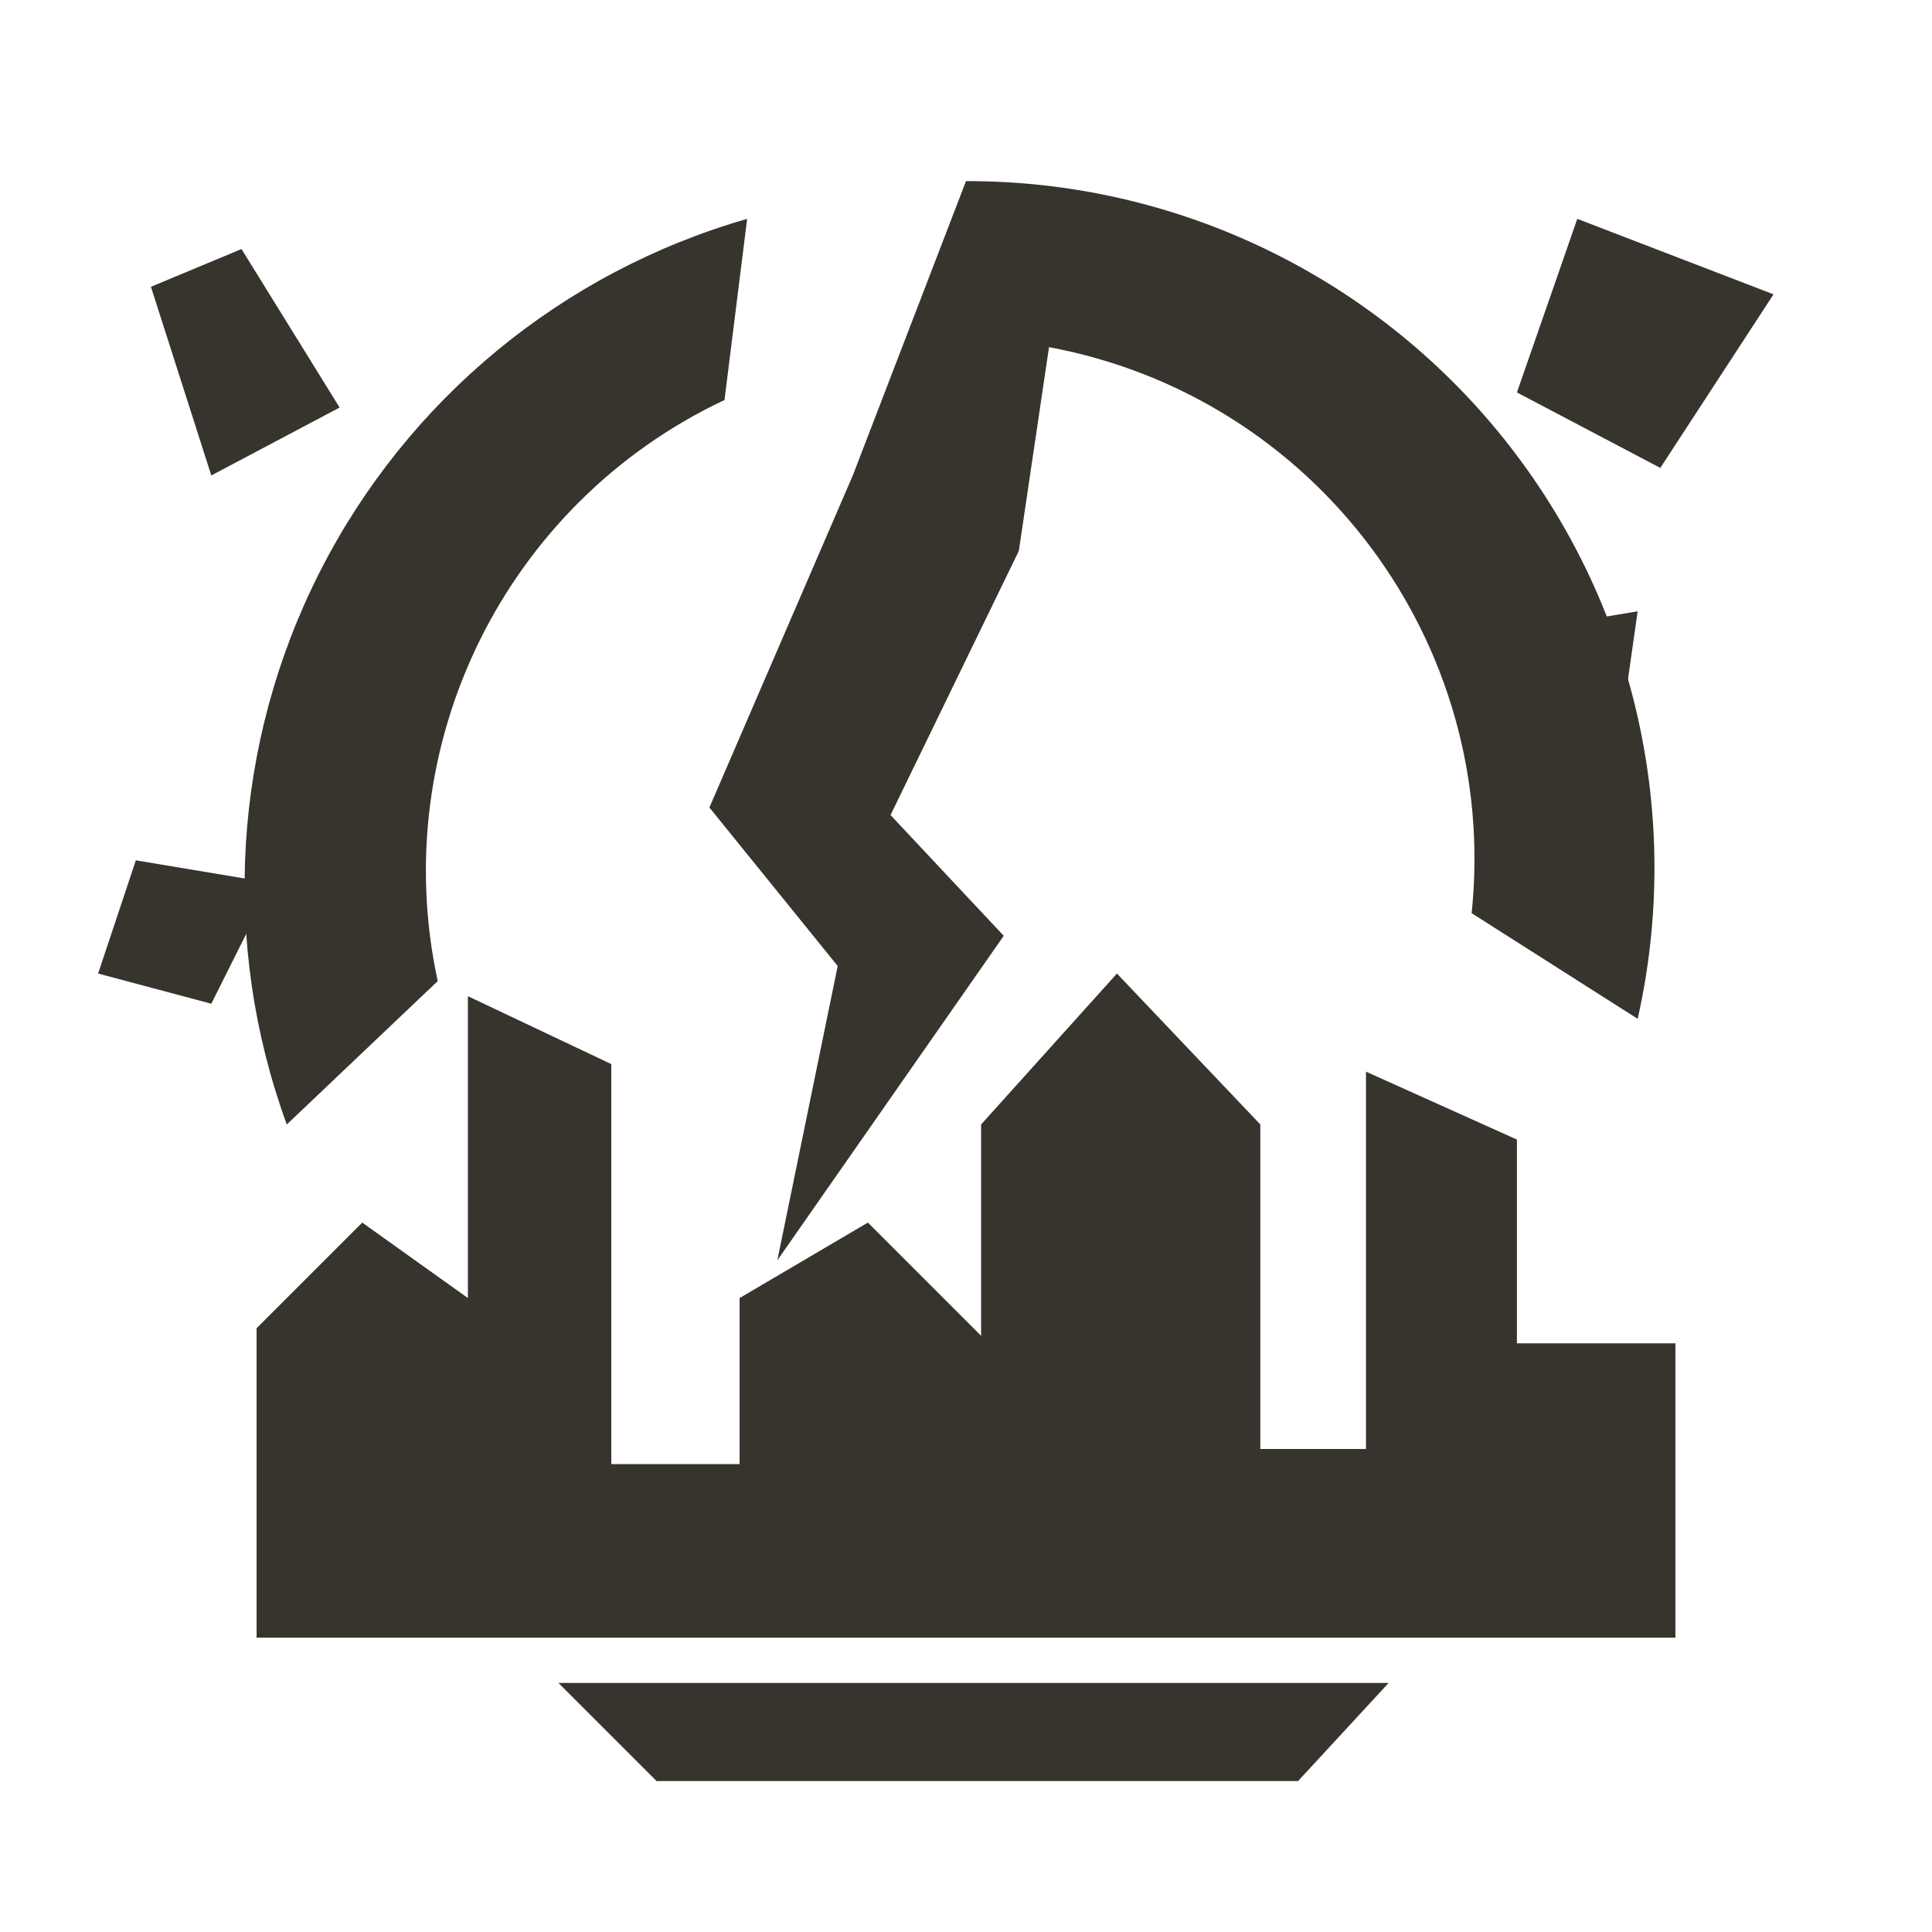
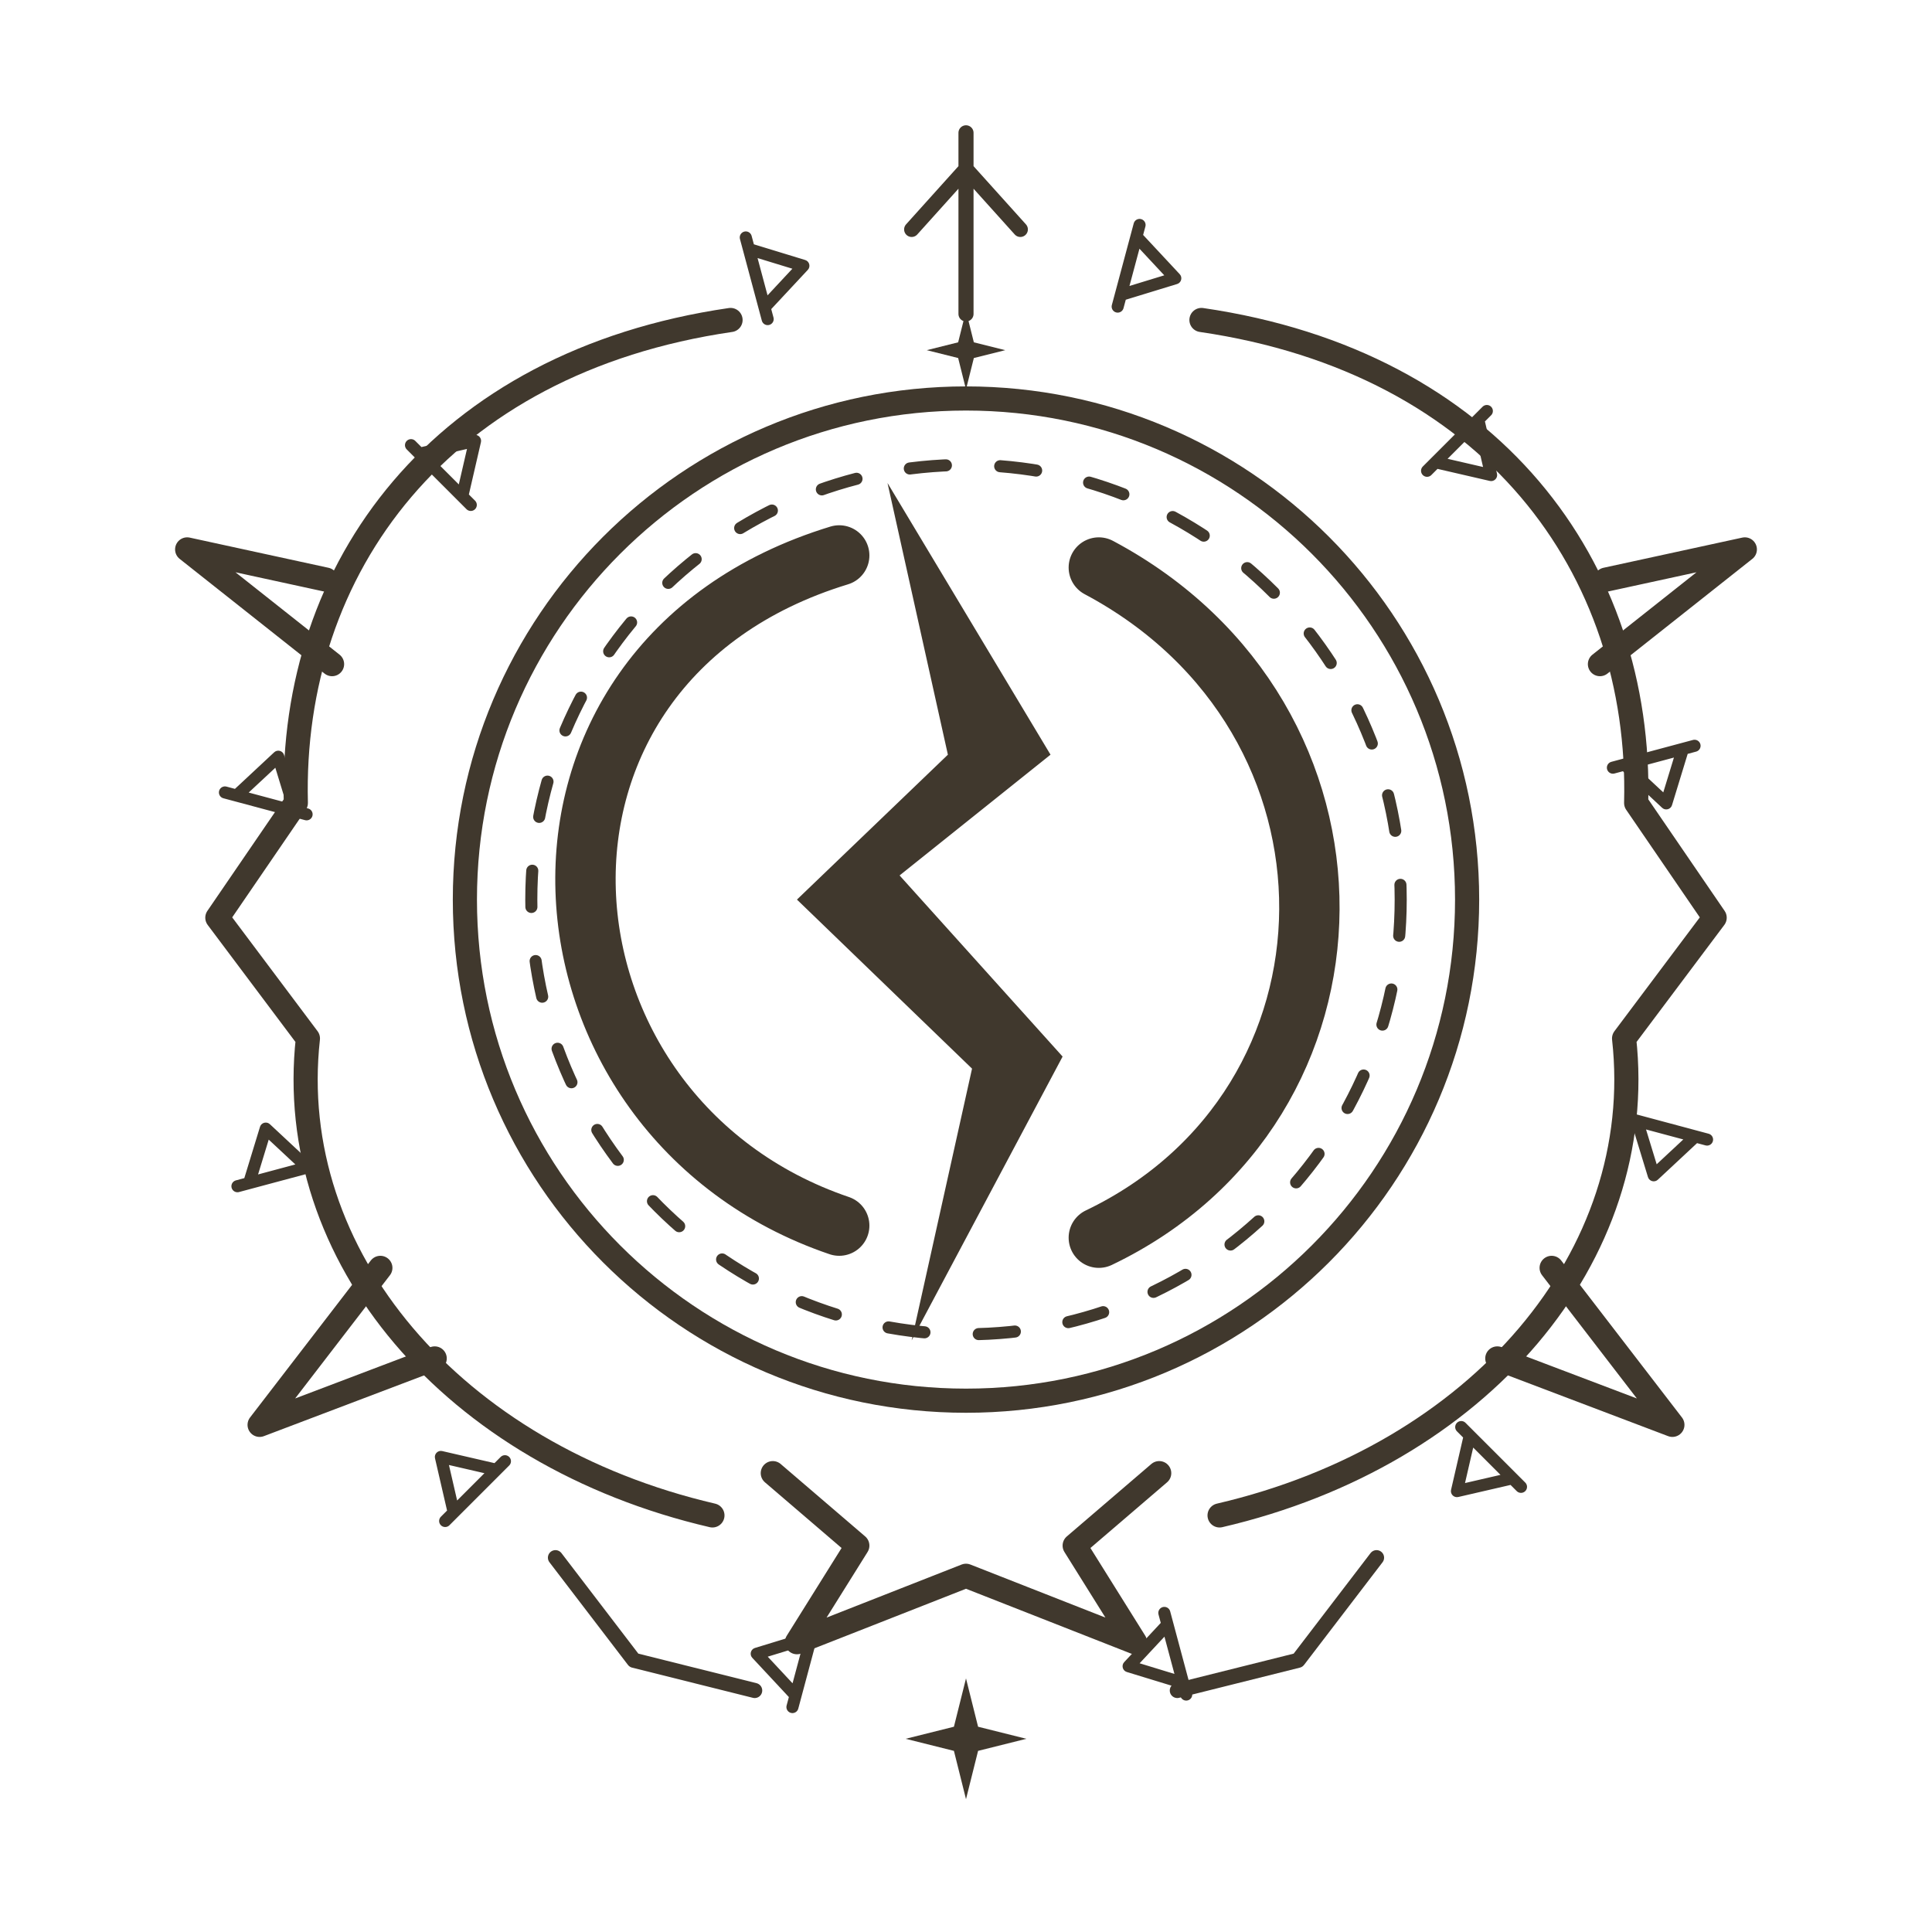
- <svg xmlns="http://www.w3.org/2000/svg" viewBox="0 0 256 256" fill="#37332d" color="#37332d">
-   <path d="M128 24a91 91 0 0 1 89 111l-22-14a69 69 0 0 0-56-75l-4 27-17 35 15 16-30 43 8-39-17-21 19-44zM99 29a92 92 0 0 0-61 120l20-19A69 69 0 0 1 96 53z" />
-   <path d="M34 217v-41l14-14 14 10v-40l19 9v53h17v-22l17-10 15 15v-28l18-20 19 20v43h14v-50l20 9v27h21v39z" />
-   <path d="m32 33 13 21-17 9-8-25zm177-4-8 23 19 10 15-23zM18 114l18 3-8 16-15-4zm181-30 18-3-3 21-17 4zM74 223h110l-12 13H87z" />
+ <svg xmlns="http://www.w3.org/2000/svg" viewBox="0 0 320 320" fill="none" stroke="#40382d" stroke-linecap="round" stroke-linejoin="round">
+   <defs>
+     <path id="spark" d="M0-10 2-2 10 0 2 2 0 10-2 2-10 0-2-2Z" fill="#40382d" stroke="none" />
+     <path id="rune" d="M-4-7V7M-4-5 4 0-4 5" stroke-width="2" />
+   </defs>
+   <circle cx="160" cy="149" r="83" stroke-width="4" />
+   <circle cx="160" cy="149" r="72" stroke-width="2" stroke-dasharray="6 9" />
+   <use href="#rune" transform="translate(190.799 45.055) rotate(15.0)" />
+   <use href="#rune" transform="translate(244.146 75.854) rotate(45.0)" />
+   <use href="#rune" transform="translate(274.945 129.201) rotate(75.0)" />
+   <use href="#rune" transform="translate(274.945 190.799) rotate(105.0)" />
+   <use href="#rune" transform="translate(244.146 244.146) rotate(135.0)" />
+   <use href="#rune" transform="translate(190.799 274.945) rotate(165.0)" />
+   <use href="#rune" transform="translate(129.201 274.945) rotate(195.0)" />
+   <use href="#rune" transform="translate(75.854 244.146) rotate(225.0)" />
+   <use href="#rune" transform="translate(45.055 190.799) rotate(255.0)" />
+   <use href="#rune" transform="translate(45.055 129.201) rotate(285.0)" />
+   <use href="#rune" transform="translate(75.854 75.854) rotate(315.0)" />
+   <use href="#rune" transform="translate(129.201 45.055) rotate(345.0)" />
+   <path d="M147 80 174 125 149 145 176 175 151 222 161 177 132 149 157 125Z" fill="#40382d" stroke="none" />
+   <path d="M139 92C80 110 86 185 139 203M182 94C229 119 228 183 182 205" stroke-width="10" />
+   <path d="M121 53C73 60 48 94 49 133L36 152 51 172C47 208 75 241 118 251M199 53C247 60 272 94 271 133L284 152 269 172C273 208 245 241 202 251" stroke-width="4" />
+   <path d="M55 110 31 91 54 96M63 210 43 236 72 225M265 110 289 91 266 96M257 210 277 236 248 225M128 244 142 256 132 272 160 261 188 272 178 256 192 244" stroke-width="4" />
+   <path d="M92 258 105 275 125 280M228 258 215 275 195 280M160 22V52M151 38 160 28 169 38" stroke-width="2.5" />
+   <use href="#spark" transform="translate(160 288) scale(1)" />
+   <use href="#spark" transform="translate(160 58) scale(0.65)" />
</svg>
